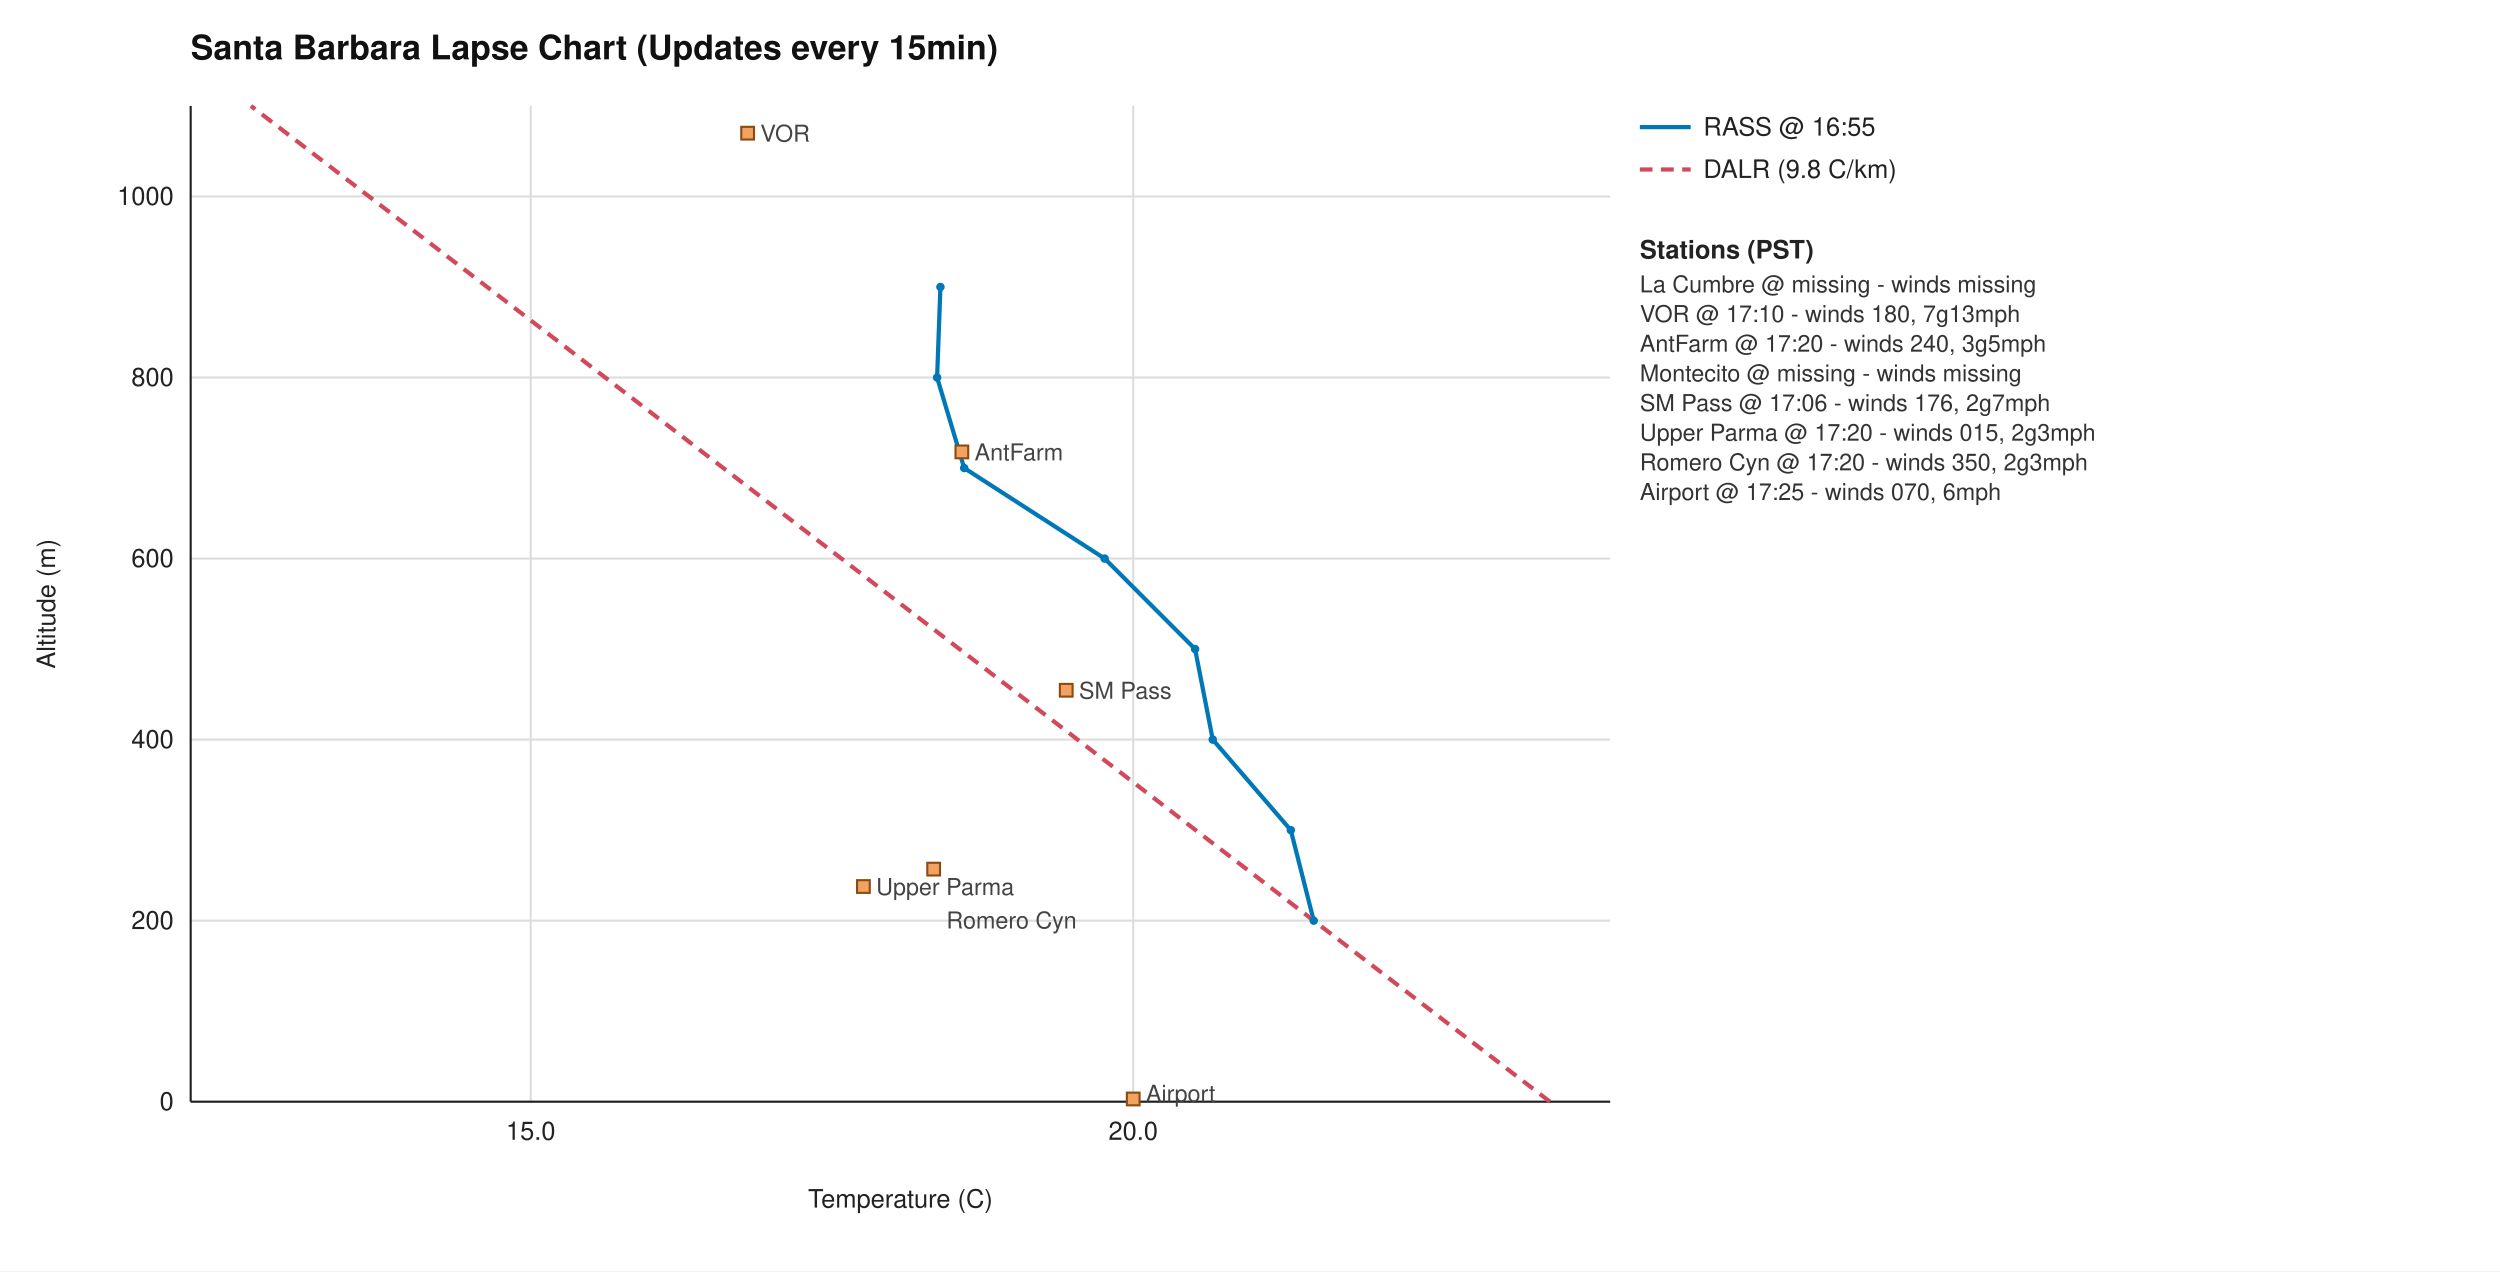
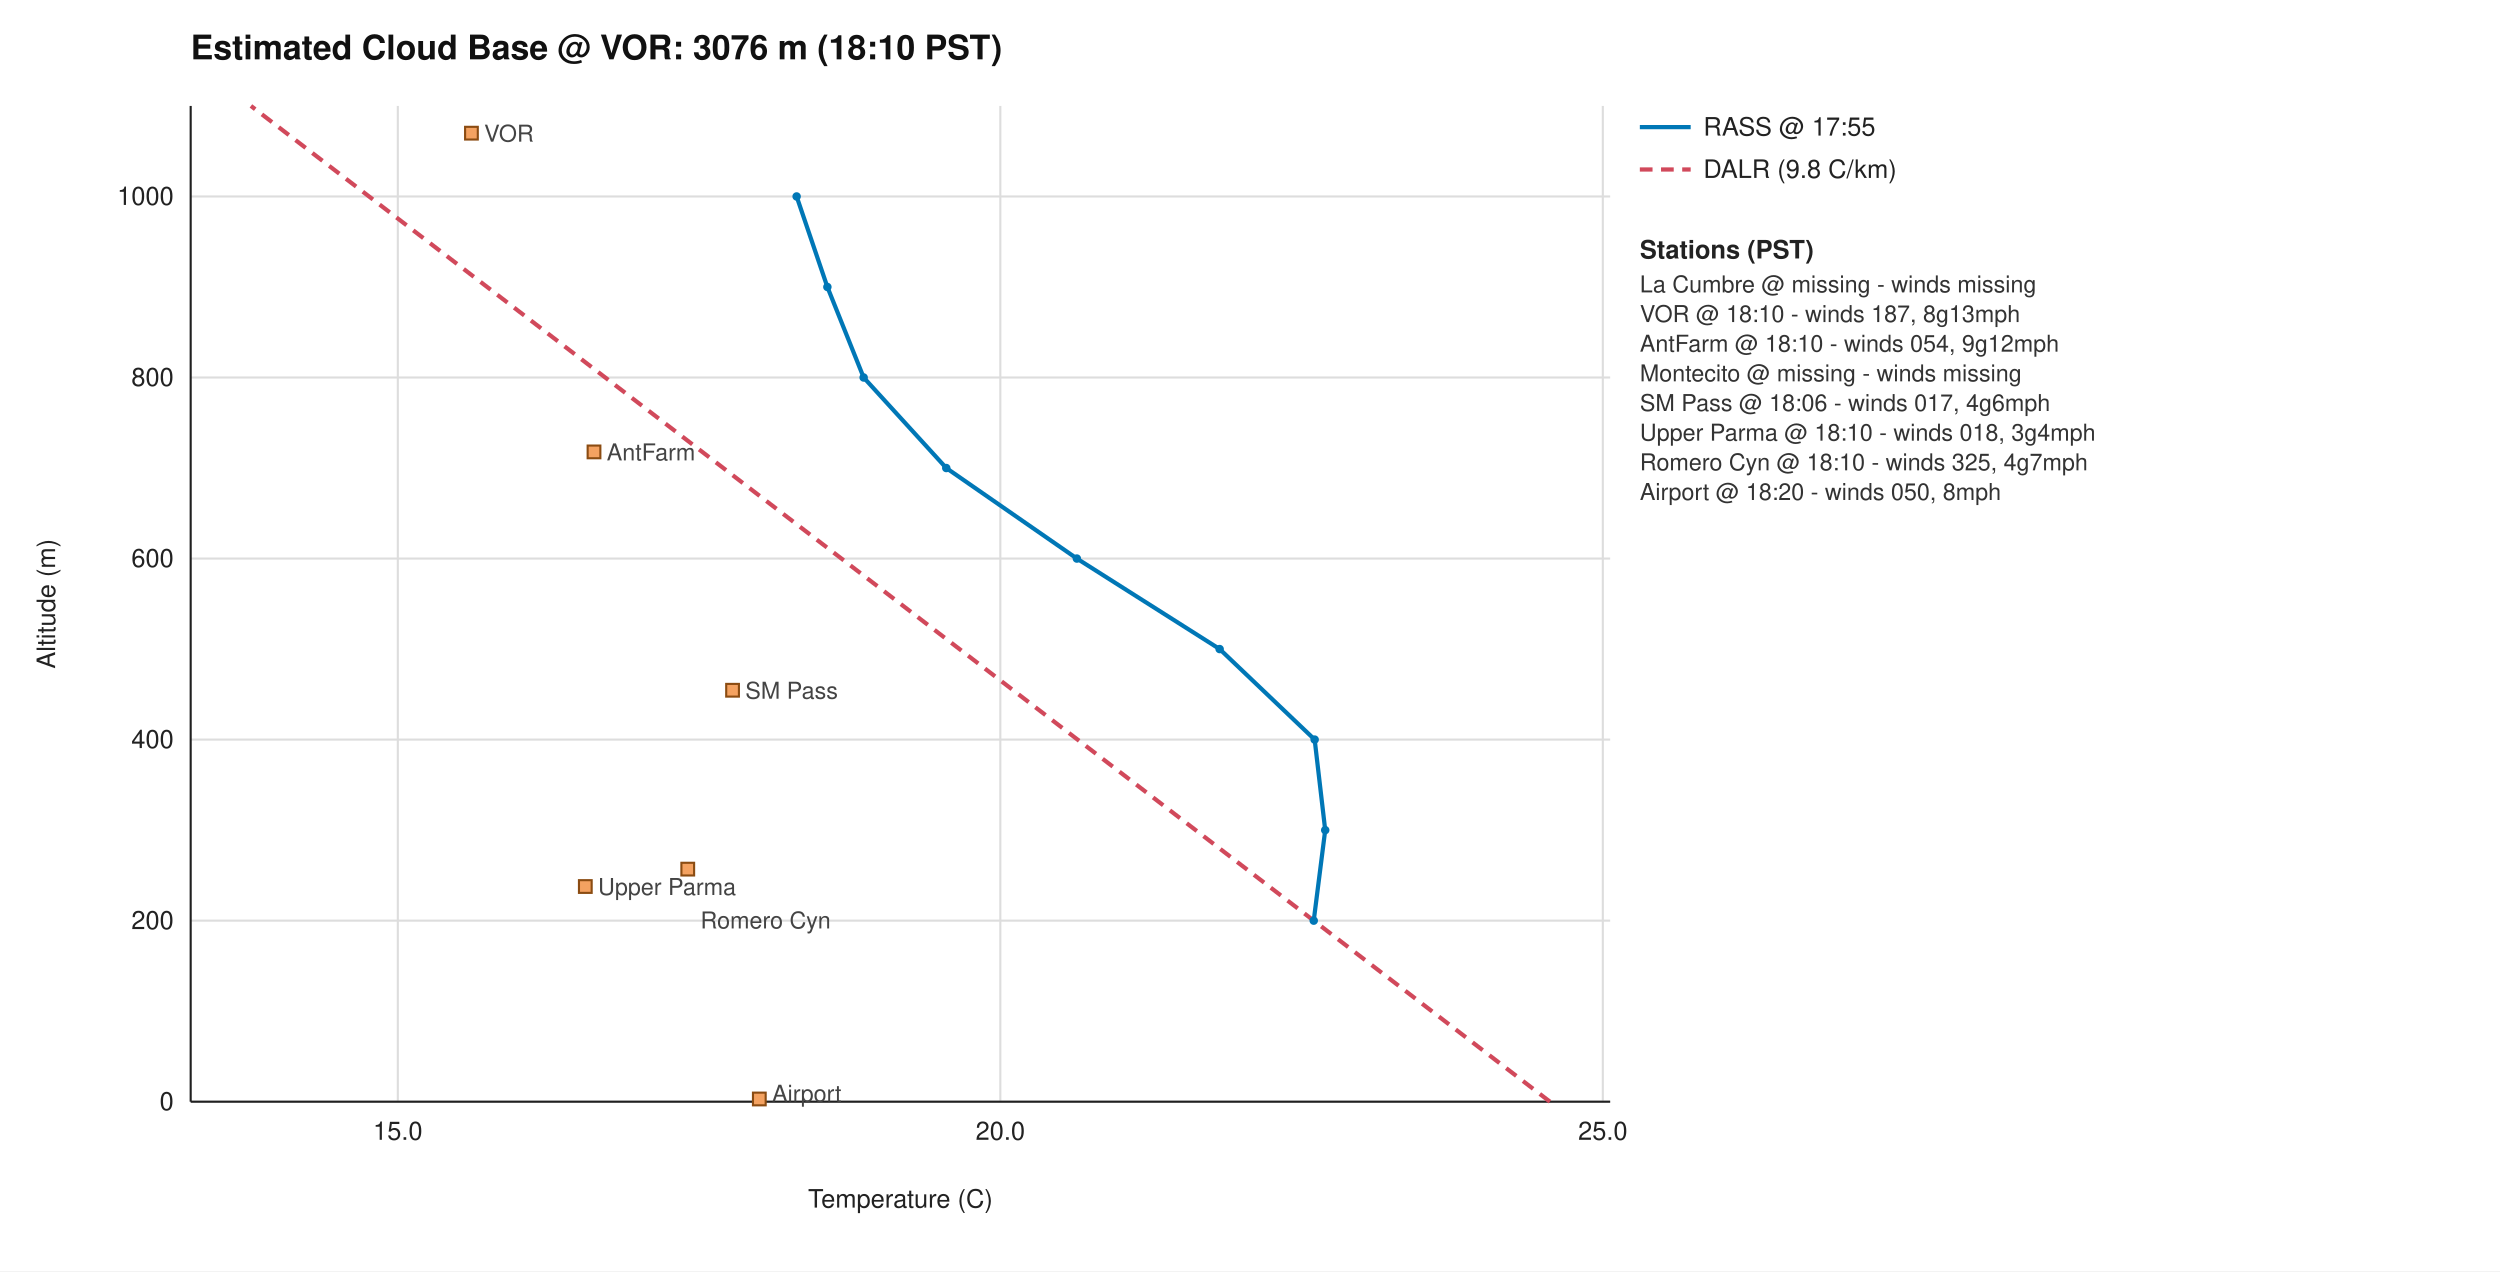
<svg xmlns="http://www.w3.org/2000/svg" width="1180" height="600" viewBox="0 0 1180 600">
  <style>
  .axis { stroke: #202020; stroke-width: 1; }
  .grid { stroke: #dddddd; stroke-width: 1; }
  .title { font-family: Helvetica, Arial, sans-serif; font-size: 16px; font-weight: 600; fill: #111111; }
  .label { font-family: Helvetica, Arial, sans-serif; font-size: 12px; fill: #222222; }
  .legend-h { font-family: Helvetica, Arial, sans-serif; font-size: 12px; font-weight: 600; fill: #222222; }
  .legend-row { font-family: Helvetica, Arial, sans-serif; font-size: 11px; fill: #333333; }
  .rass { fill: none; stroke: #0077b6; stroke-width: 2; }
  .dalr { fill: none; stroke: #d1495b; stroke-width: 2; stroke-dasharray: 6 4; }
  .rass-point { fill: #0077b6; }
  .station { fill: #f4a261; stroke: #8b4c12; stroke-width: 1; }
  .station-label { font-family: Helvetica, Arial, sans-serif; font-size: 11px; fill: #444444; }
</style>
  <rect x="0" y="0" width="1180" height="600" fill="#ffffff" />
-   <text class="title" x="90" y="28">Santa Barbara Lapse Chart (Updates every 15min)</text>
+   <text class="title" x="90" y="28">Estimated Cloud Base @ VOR: 3076 m (18:10 PST)</text>
  <line class="grid" x1="90" y1="520.00" x2="760" y2="520.00" />
  <text class="label" x="82" y="524.00" text-anchor="end">0</text>
  <line class="grid" x1="90" y1="434.55" x2="760" y2="434.55" />
  <text class="label" x="82" y="438.55" text-anchor="end">200</text>
  <line class="grid" x1="90" y1="349.09" x2="760" y2="349.09" />
  <text class="label" x="82" y="353.09" text-anchor="end">400</text>
  <line class="grid" x1="90" y1="263.64" x2="760" y2="263.64" />
  <text class="label" x="82" y="267.64" text-anchor="end">600</text>
  <line class="grid" x1="90" y1="178.18" x2="760" y2="178.18" />
  <text class="label" x="82" y="182.18" text-anchor="end">800</text>
  <line class="grid" x1="90" y1="92.73" x2="760" y2="92.73" />
  <text class="label" x="82" y="96.73" text-anchor="end">1000</text>
-   <line class="grid" x1="250.50" y1="50" x2="250.50" y2="520" />
-   <text class="label" x="250.50" y="538" text-anchor="middle">15.0</text>
-   <line class="grid" x1="534.88" y1="50" x2="534.88" y2="520" />
-   <text class="label" x="534.88" y="538" text-anchor="middle">20.0</text>
+   <line class="grid" x1="187.77" y1="50" x2="187.77" y2="520" />
+   <text class="label" x="187.77" y="538" text-anchor="middle">15.0</text>
+   <line class="grid" x1="472.15" y1="50" x2="472.15" y2="520" />
+   <text class="label" x="472.15" y="538" text-anchor="middle">20.0</text>
+   <line class="grid" x1="756.53" y1="50" x2="756.53" y2="520" />
+   <text class="label" x="756.53" y="538" text-anchor="middle">25.0</text>
  <line class="axis" x1="90" y1="50" x2="90" y2="520" />
  <line class="axis" x1="90" y1="520" x2="760" y2="520" />
  <text class="label" x="425.00" y="570" text-anchor="middle">Temperature (C)</text>
  <text class="label" x="26" y="285.00" text-anchor="middle" transform="rotate(-90 26 285.00)">Altitude (m)</text>
-   <path class="rass" d="M620.08,434.55 L609.25,391.82 L572.42,349.09 L564.08,306.36 L521.39,263.64 L455.09,220.91 L442.31,178.18 L443.88,135.45" />
+   <path class="rass" d="M620.08,434.55 L625.50,391.82 L620.52,349.09 L575.67,306.36 L508.28,263.64 L446.64,220.91 L407.64,178.18 L390.52,135.45 L376.01,92.73" />
  <path class="dalr" d="M731.56,520.00 L118.44,50.00" />
  <circle class="rass-point" cx="620.08" cy="434.55" r="2" />
-   <circle class="rass-point" cx="609.25" cy="391.82" r="2" />
-   <circle class="rass-point" cx="572.42" cy="349.09" r="2" />
-   <circle class="rass-point" cx="564.08" cy="306.36" r="2" />
-   <circle class="rass-point" cx="521.39" cy="263.64" r="2" />
-   <circle class="rass-point" cx="455.09" cy="220.91" r="2" />
-   <circle class="rass-point" cx="442.31" cy="178.18" r="2" />
-   <circle class="rass-point" cx="443.88" cy="135.45" r="2" />
-   <rect class="station" x="349.88" y="59.86" width="6" height="6" />
-   <text class="station-label" x="358.88" y="66.86" text-anchor="start">VOR</text>
-   <rect class="station" x="451.00" y="210.30" width="6" height="6" />
-   <text class="station-label" x="460.00" y="217.30" text-anchor="start">AntFarm</text>
-   <rect class="station" x="500.26" y="322.80" width="6" height="6" />
-   <text class="station-label" x="509.26" y="329.80" text-anchor="start">SM Pass</text>
-   <rect class="station" x="404.53" y="415.44" width="6" height="6" />
-   <text class="station-label" x="413.53" y="422.44" text-anchor="start">Upper Parma</text>
-   <rect class="station" x="437.69" y="407.23" width="6" height="6" />
-   <text class="station-label" x="446.69" y="438.23" text-anchor="start">Romero Cyn</text>
-   <rect class="station" x="531.88" y="515.72" width="6" height="6" />
-   <text class="station-label" x="540.88" y="520.00" text-anchor="start">Airport</text>
+   <circle class="rass-point" cx="625.50" cy="391.82" r="2" />
+   <circle class="rass-point" cx="620.52" cy="349.09" r="2" />
+   <circle class="rass-point" cx="575.67" cy="306.36" r="2" />
+   <circle class="rass-point" cx="508.28" cy="263.64" r="2" />
+   <circle class="rass-point" cx="446.64" cy="220.91" r="2" />
+   <circle class="rass-point" cx="407.64" cy="178.18" r="2" />
+   <circle class="rass-point" cx="390.52" cy="135.45" r="2" />
+   <circle class="rass-point" cx="376.01" cy="92.73" r="2" />
+   <rect class="station" x="219.52" y="59.86" width="6" height="6" />
+   <text class="station-label" x="228.52" y="66.86" text-anchor="start">VOR</text>
+   <rect class="station" x="277.37" y="210.30" width="6" height="6" />
+   <text class="station-label" x="286.37" y="217.30" text-anchor="start">AntFarm</text>
+   <rect class="station" x="342.77" y="322.80" width="6" height="6" />
+   <text class="station-label" x="351.77" y="329.80" text-anchor="start">SM Pass</text>
+   <rect class="station" x="273.27" y="415.44" width="6" height="6" />
+   <text class="station-label" x="282.27" y="422.44" text-anchor="start">Upper Parma</text>
+   <rect class="station" x="321.62" y="407.23" width="6" height="6" />
+   <text class="station-label" x="330.62" y="438.23" text-anchor="start">Romero Cyn</text>
+   <rect class="station" x="355.40" y="515.72" width="6" height="6" />
+   <text class="station-label" x="364.40" y="520.00" text-anchor="start">Airport</text>
  <line class="rass" x1="774" y1="60" x2="798" y2="60" />
-   <text class="label" x="804" y="64">RASS @ 16:55</text>
+   <text class="label" x="804" y="64">RASS @ 17:55</text>
  <line class="dalr" x1="774" y1="80" x2="798" y2="80" />
  <text class="label" x="804" y="84">DALR (9.8 C/km)</text>
  <text class="legend-h" x="774" y="122">Stations (PST)</text>
  <text class="legend-row" x="774" y="138">La Cumbre @ missing - winds missing</text>
-   <text class="legend-row" x="774" y="152">VOR @ 17:10 - winds 180, 7g13mph</text>
-   <text class="legend-row" x="774" y="166">AntFarm @ 17:20 - winds 240, 3g5mph</text>
+   <text class="legend-row" x="774" y="152">VOR @ 18:10 - winds 187, 8g13mph</text>
+   <text class="legend-row" x="774" y="166">AntFarm @ 18:10 - winds 054, 9g12mph</text>
  <text class="legend-row" x="774" y="180">Montecito @ missing - winds missing</text>
-   <text class="legend-row" x="774" y="194">SM Pass @ 17:06 - winds 176, 2g7mph</text>
-   <text class="legend-row" x="774" y="208">Upper Parma @ 17:20 - winds 015, 2g3mph</text>
-   <text class="legend-row" x="774" y="222">Romero Cyn @ 17:20 - winds 350, 2g3mph</text>
-   <text class="legend-row" x="774" y="236">Airport @ 17:25 - winds 070, 6mph</text>
+   <text class="legend-row" x="774" y="194">SM Pass @ 18:06 - winds 017, 4g6mph</text>
+   <text class="legend-row" x="774" y="208">Upper Parma @ 18:10 - winds 018, 3g4mph</text>
+   <text class="legend-row" x="774" y="222">Romero Cyn @ 18:10 - winds 325, 4g7mph</text>
+   <text class="legend-row" x="774" y="236">Airport @ 18:20 - winds 050, 8mph</text>
</svg>
